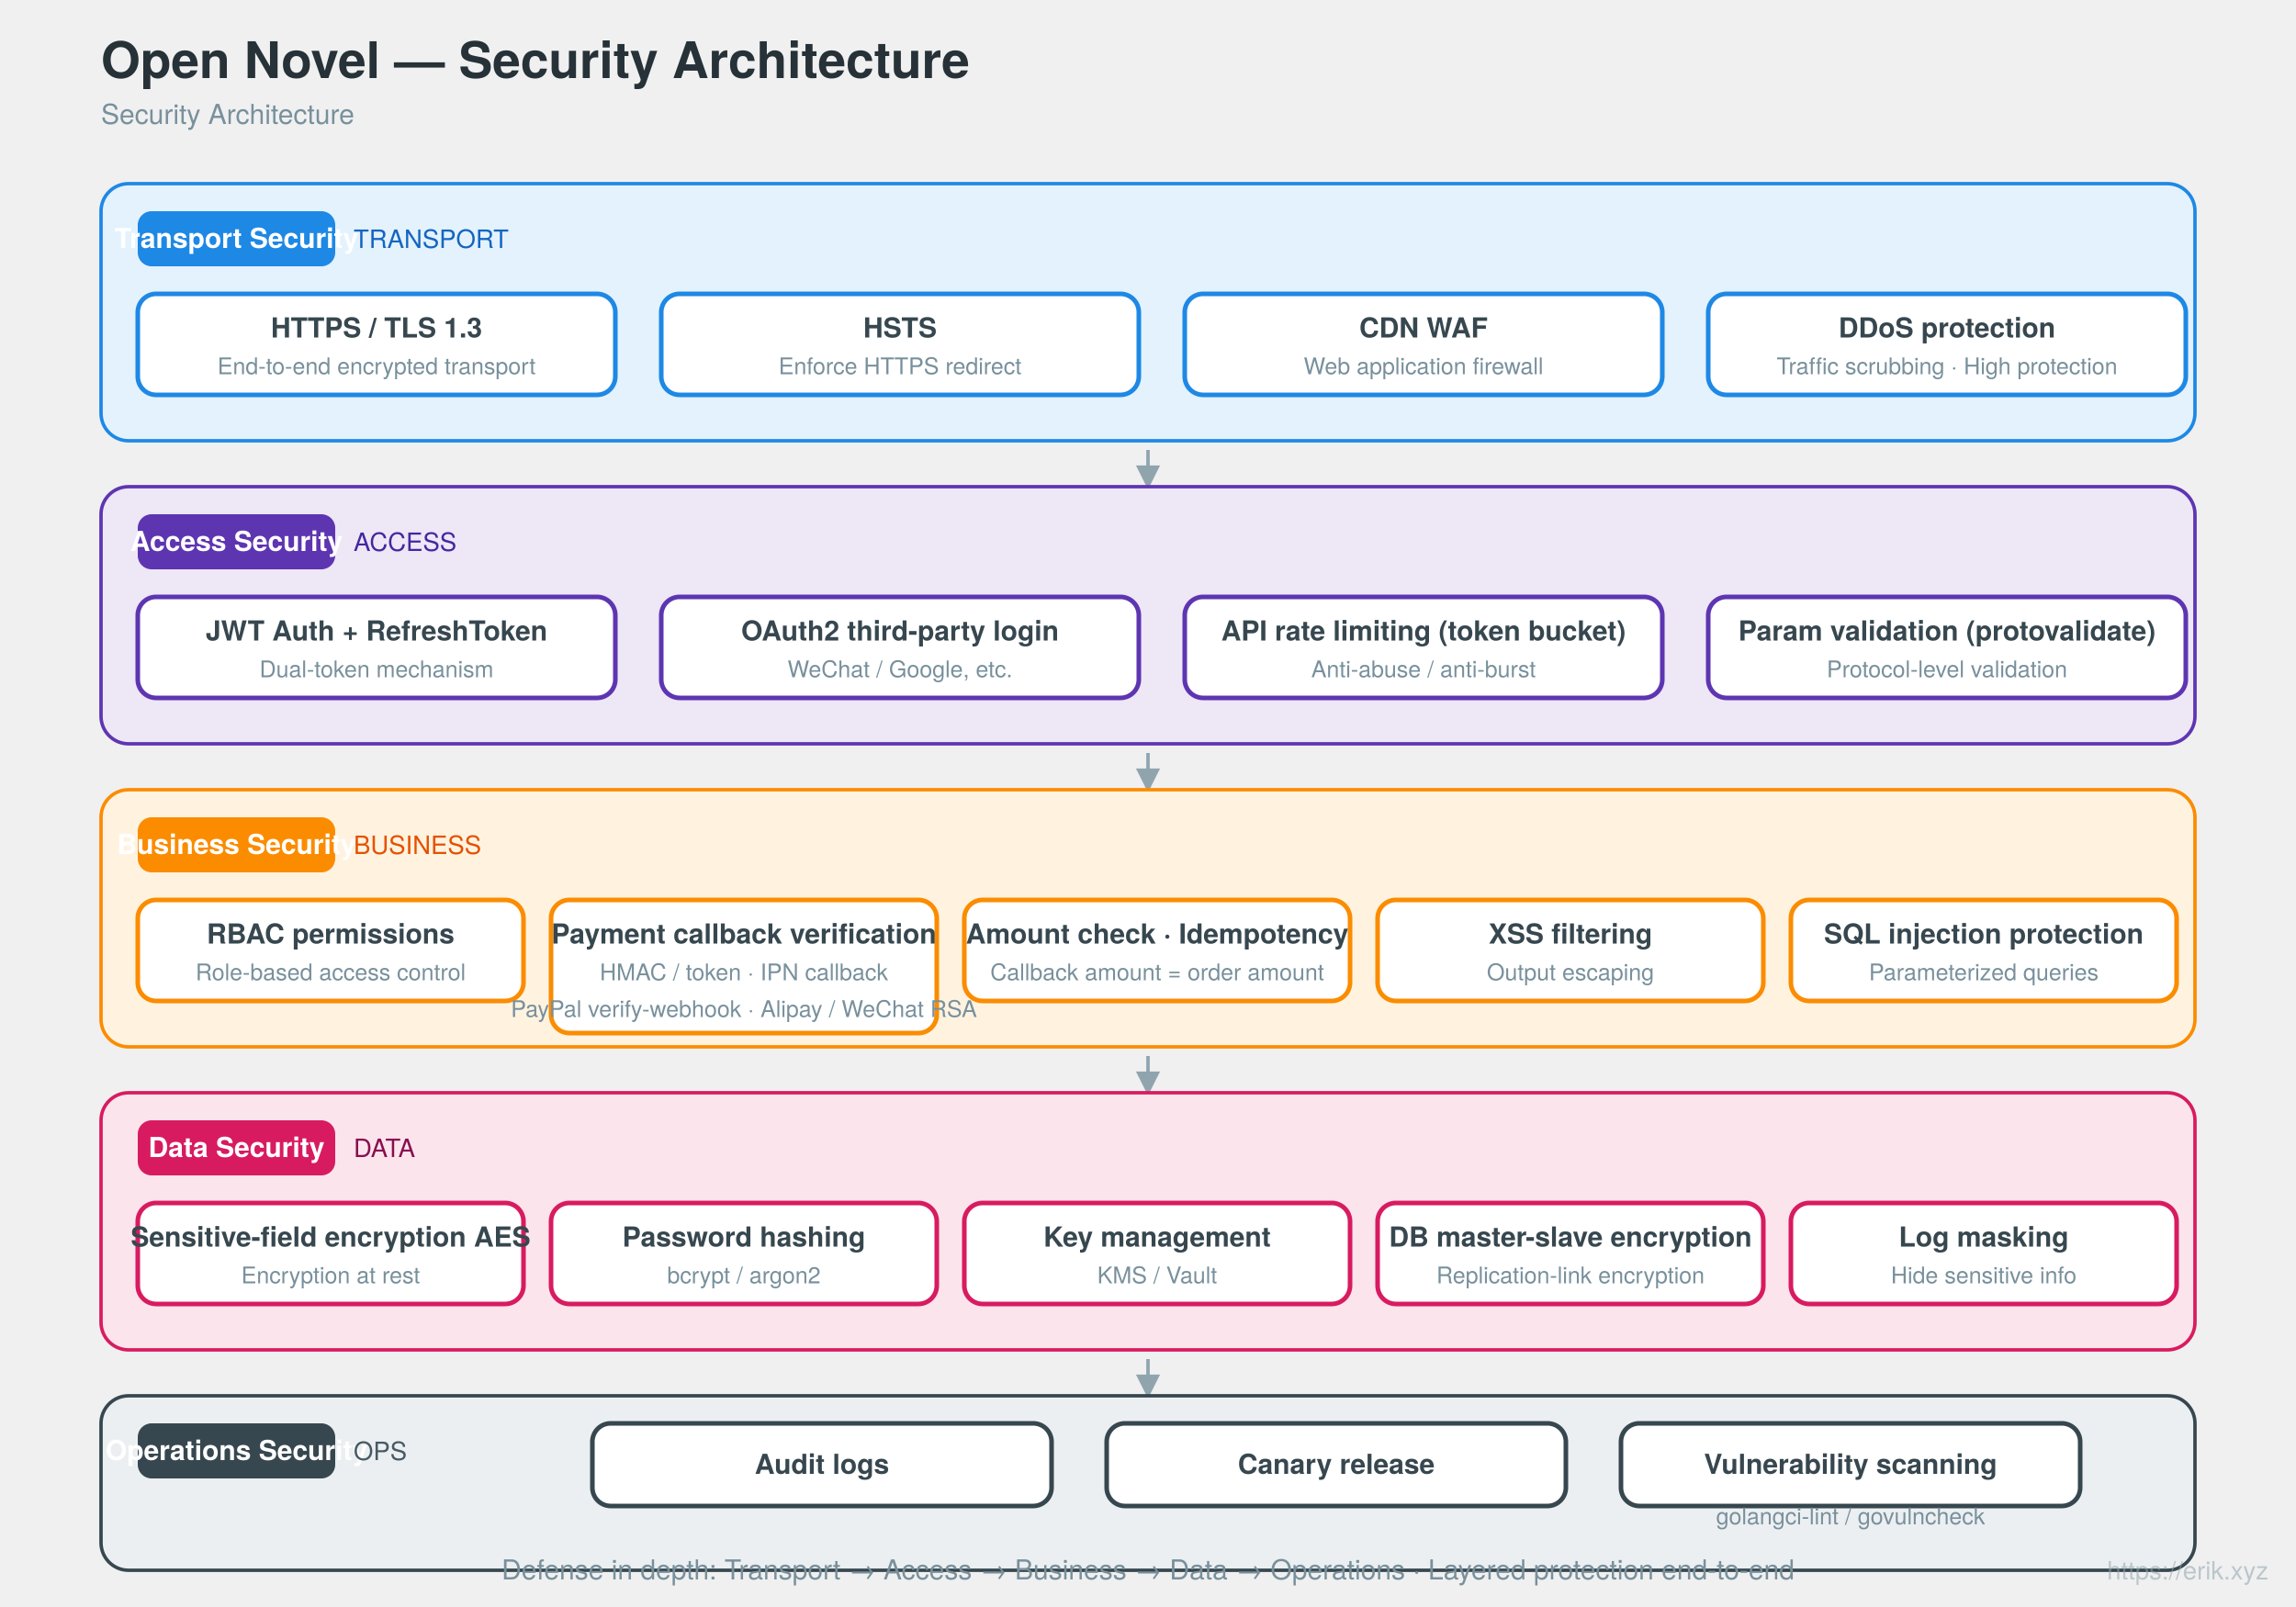
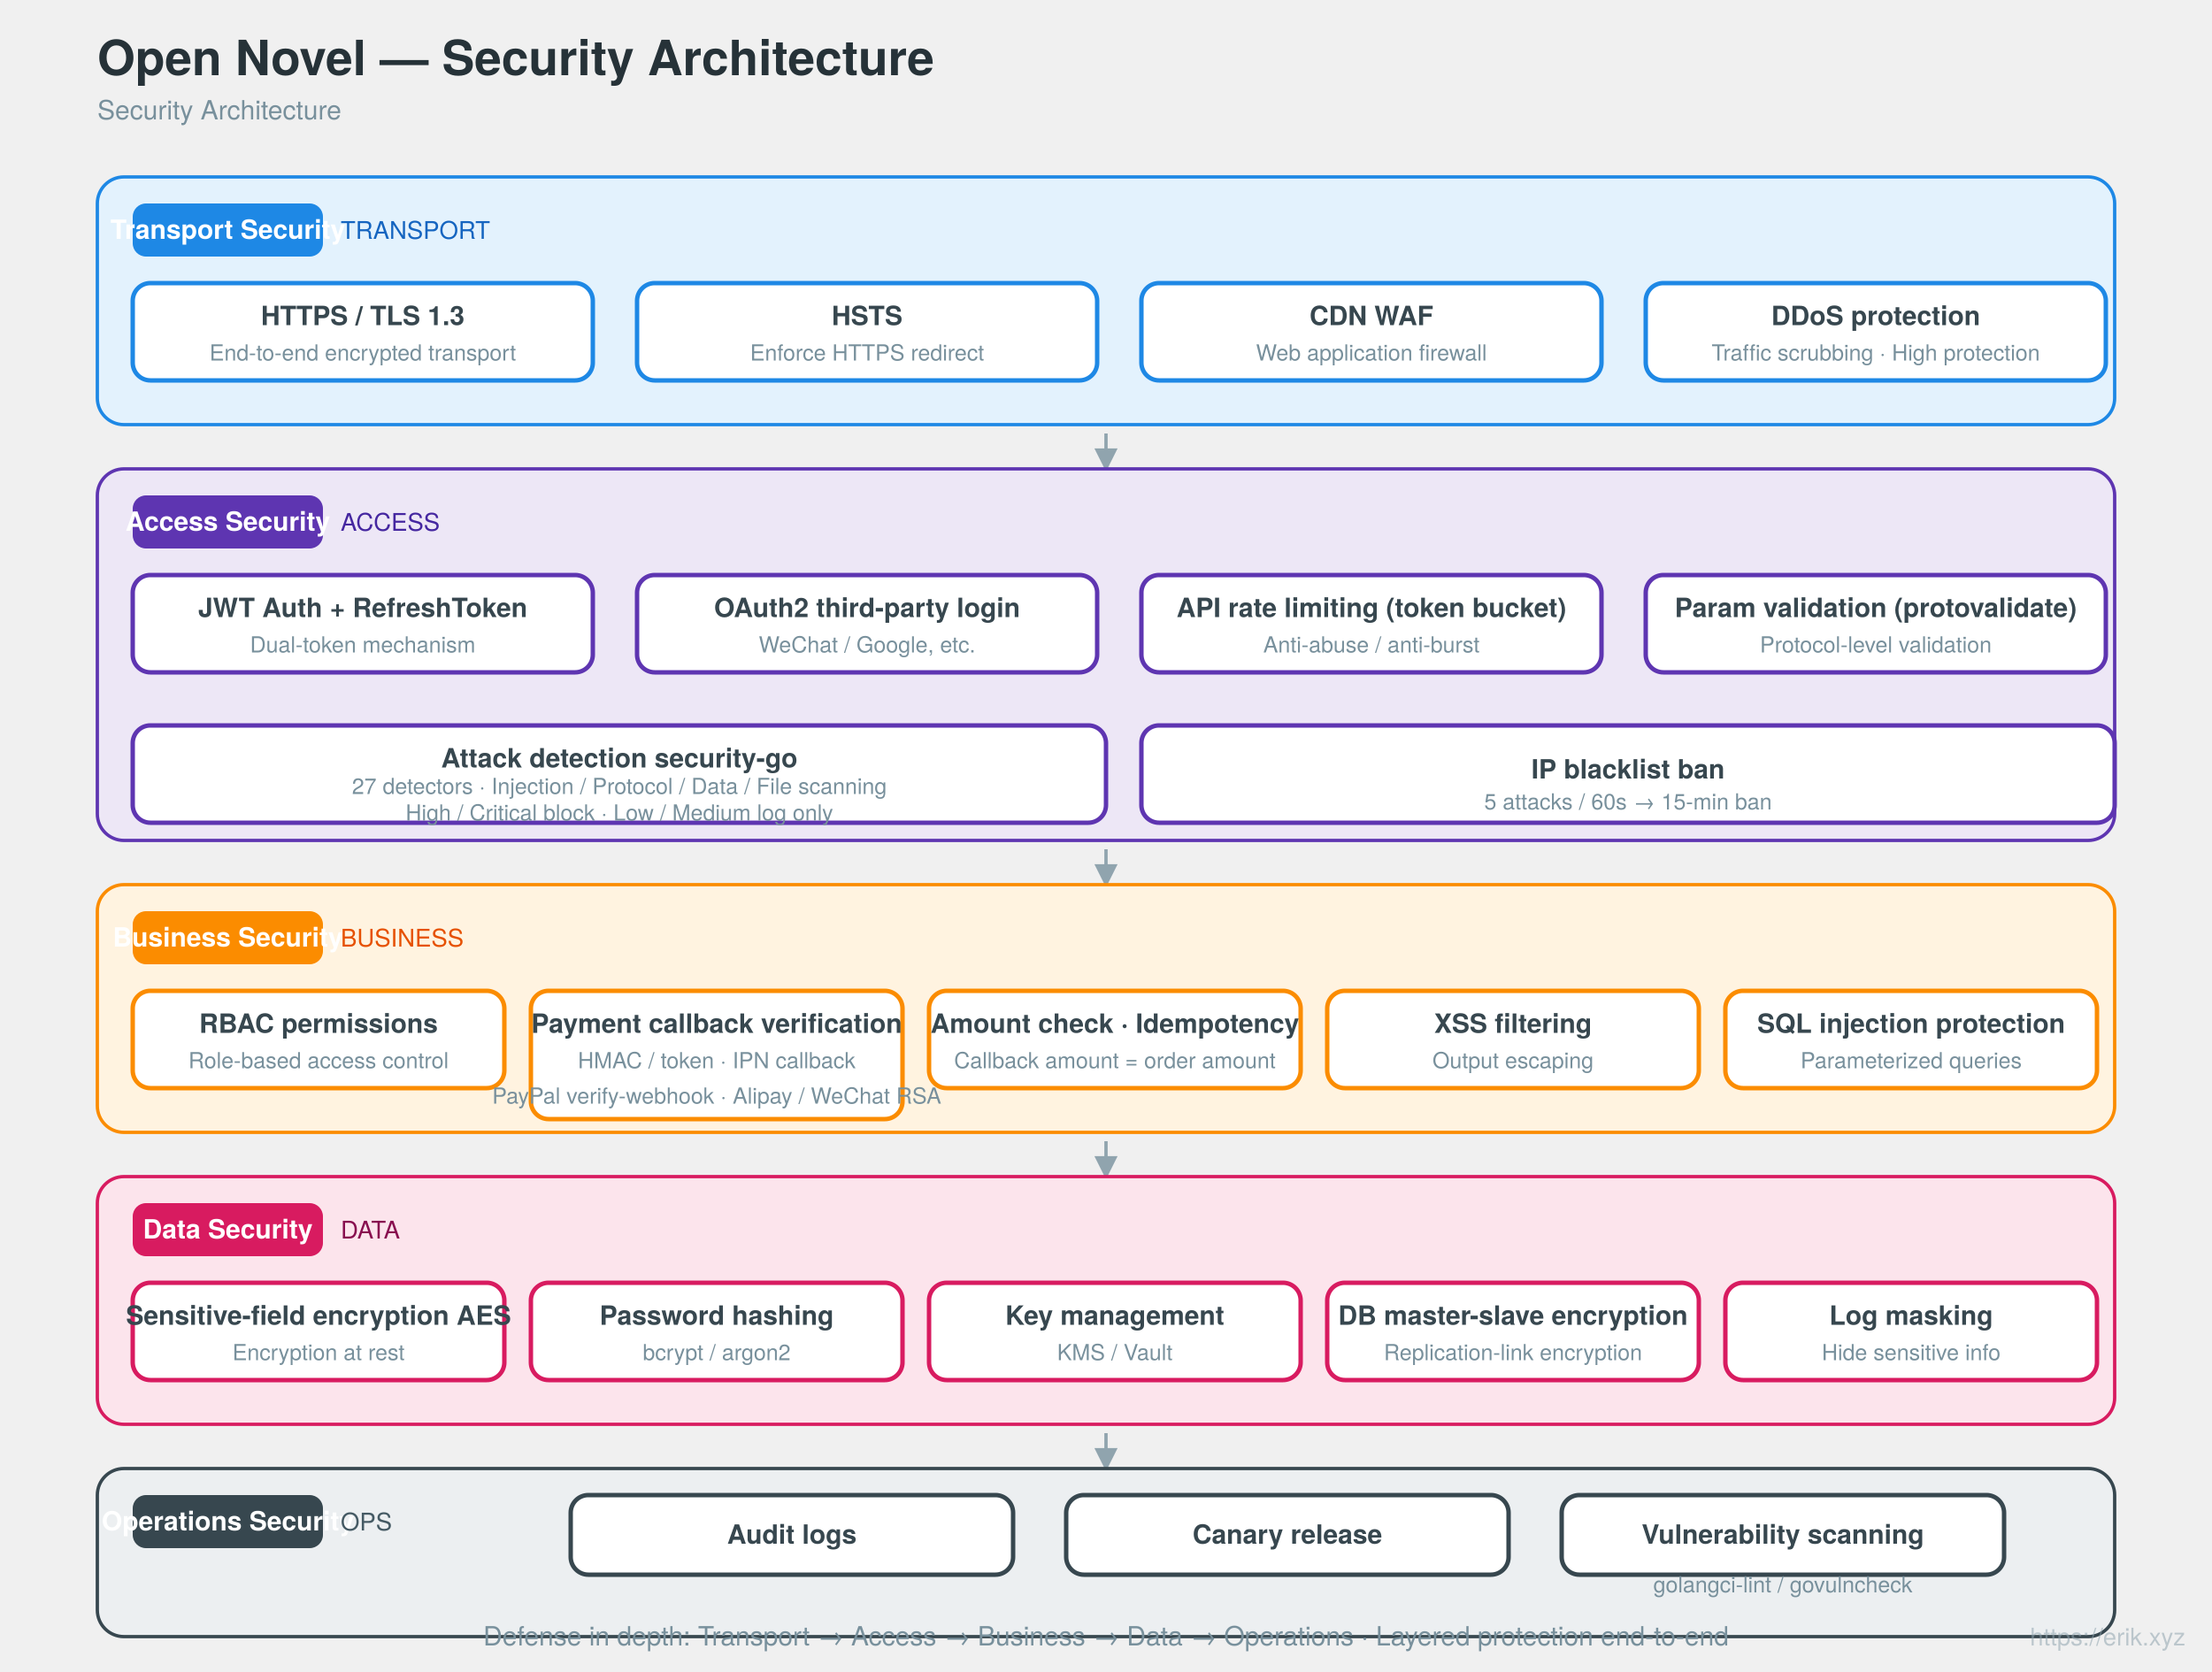
- <svg xmlns="http://www.w3.org/2000/svg" width="1000" height="700" viewBox="0 0 1000 700" font-family="'PingFang SC','Microsoft YaHei','Helvetica Neue',sans-serif">
+ <svg xmlns="http://www.w3.org/2000/svg" width="1000" height="756" viewBox="0 0 1000 756" font-family="'PingFang SC','Microsoft YaHei','Helvetica Neue',sans-serif">
  <defs>
    <marker id="arrow" viewBox="0 0 10 10" refX="5" refY="5" markerWidth="7" markerHeight="7" orient="auto-start-reverse">
      <path d="M 0 0 L 10 5 L 0 10 z" fill="#90a4ae" />
    </marker>
  </defs>
  <text x="44" y="34" font-size="22" font-weight="700" fill="#263238">Open Novel — Security Architecture</text>
  <text x="44" y="54" font-size="12" fill="#78909c">Security Architecture</text>
  <g>
    <rect x="44" y="80" width="912" height="112" rx="12" fill="#e3f2fd" stroke="#1e88e5" stroke-width="1.5" />
    <rect x="60" y="92" width="86" height="24" rx="6" fill="#1e88e5" />
    <text x="103" y="108" font-size="12" font-weight="600" fill="#ffffff" text-anchor="middle">Transport Security</text>
    <text x="154" y="108" font-size="11" fill="#1565c0">TRANSPORT</text>
    <g>
      <rect x="60" y="128" width="208" height="44" rx="8" fill="#ffffff" stroke="#1e88e5" stroke-width="2" />
      <text x="164" y="147" font-size="12" font-weight="600" fill="#37474f" text-anchor="middle">HTTPS / TLS 1.3</text>
      <text x="164" y="163" font-size="10" fill="#78909c" text-anchor="middle">End-to-end encrypted transport</text>
    </g>
    <g>
      <rect x="288" y="128" width="208" height="44" rx="8" fill="#ffffff" stroke="#1e88e5" stroke-width="2" />
      <text x="392" y="147" font-size="12" font-weight="600" fill="#37474f" text-anchor="middle">HSTS</text>
      <text x="392" y="163" font-size="10" fill="#78909c" text-anchor="middle">Enforce HTTPS redirect</text>
    </g>
    <g>
      <rect x="516" y="128" width="208" height="44" rx="8" fill="#ffffff" stroke="#1e88e5" stroke-width="2" />
      <text x="620" y="147" font-size="12" font-weight="600" fill="#37474f" text-anchor="middle">CDN WAF</text>
      <text x="620" y="163" font-size="10" fill="#78909c" text-anchor="middle">Web application firewall</text>
    </g>
    <g>
      <rect x="744" y="128" width="208" height="44" rx="8" fill="#ffffff" stroke="#1e88e5" stroke-width="2" />
      <text x="848" y="147" font-size="12" font-weight="600" fill="#37474f" text-anchor="middle">DDoS protection</text>
      <text x="848" y="163" font-size="10" fill="#78909c" text-anchor="middle">Traffic scrubbing · High protection</text>
    </g>
  </g>
  <line x1="500" y1="196" x2="500" y2="208" stroke="#90a4ae" stroke-width="1.5" marker-end="url(#arrow)" />
  <g>
-     <rect x="44" y="212" width="912" height="112" rx="12" fill="#ede7f6" stroke="#5e35b1" stroke-width="1.5" />
+     <rect x="44" y="212" width="912" height="168" rx="12" fill="#ede7f6" stroke="#5e35b1" stroke-width="1.5" />
    <rect x="60" y="224" width="86" height="24" rx="6" fill="#5e35b1" />
    <text x="103" y="240" font-size="12" font-weight="600" fill="#ffffff" text-anchor="middle">Access Security</text>
    <text x="154" y="240" font-size="11" fill="#4527a0">ACCESS</text>
    <g>
      <rect x="60" y="260" width="208" height="44" rx="8" fill="#ffffff" stroke="#5e35b1" stroke-width="2" />
      <text x="164" y="279" font-size="12" font-weight="600" fill="#37474f" text-anchor="middle">JWT Auth + RefreshToken</text>
      <text x="164" y="295" font-size="10" fill="#78909c" text-anchor="middle">Dual-token mechanism</text>
    </g>
    <g>
      <rect x="288" y="260" width="208" height="44" rx="8" fill="#ffffff" stroke="#5e35b1" stroke-width="2" />
      <text x="392" y="279" font-size="12" font-weight="600" fill="#37474f" text-anchor="middle">OAuth2 third-party login</text>
      <text x="392" y="295" font-size="10" fill="#78909c" text-anchor="middle">WeChat / Google, etc.</text>
    </g>
    <g>
      <rect x="516" y="260" width="208" height="44" rx="8" fill="#ffffff" stroke="#5e35b1" stroke-width="2" />
      <text x="620" y="279" font-size="12" font-weight="600" fill="#37474f" text-anchor="middle">API rate limiting (token bucket)</text>
      <text x="620" y="295" font-size="10" fill="#78909c" text-anchor="middle">Anti-abuse / anti-burst</text>
    </g>
    <g>
      <rect x="744" y="260" width="208" height="44" rx="8" fill="#ffffff" stroke="#5e35b1" stroke-width="2" />
      <text x="848" y="279" font-size="12" font-weight="600" fill="#37474f" text-anchor="middle">Param validation (protovalidate)</text>
      <text x="848" y="295" font-size="10" fill="#78909c" text-anchor="middle">Protocol-level validation</text>
    </g>
-   </g>
-   <line x1="500" y1="328" x2="500" y2="340" stroke="#90a4ae" stroke-width="1.5" marker-end="url(#arrow)" />
-   <g>
-     <rect x="44" y="344" width="912" height="112" rx="12" fill="#fff3e0" stroke="#fb8c00" stroke-width="1.5" />
-     <rect x="60" y="356" width="86" height="24" rx="6" fill="#fb8c00" />
-     <text x="103" y="372" font-size="12" font-weight="600" fill="#ffffff" text-anchor="middle">Business Security</text>
-     <text x="154" y="372" font-size="11" fill="#e65100">BUSINESS</text>
    <g>
-       <rect x="60" y="392" width="168" height="44" rx="8" fill="#ffffff" stroke="#fb8c00" stroke-width="2" />
-       <text x="144" y="411" font-size="12" font-weight="600" fill="#37474f" text-anchor="middle">RBAC permissions</text>
-       <text x="144" y="427" font-size="10" fill="#78909c" text-anchor="middle">Role-based access control</text>
+       <rect x="60" y="328" width="440" height="44" rx="8" fill="#ffffff" stroke="#5e35b1" stroke-width="2" />
+       <text x="280" y="347" font-size="12" font-weight="600" fill="#37474f" text-anchor="middle">Attack detection security-go</text>
+       <text x="280" y="359" font-size="10" fill="#78909c" text-anchor="middle">27 detectors · Injection / Protocol / Data / File scanning</text>
+       <text x="280" y="371" font-size="10" fill="#78909c" text-anchor="middle">High / Critical block · Low / Medium log only</text>
    </g>
    <g>
-       <rect x="240" y="392" width="168" height="58" rx="8" fill="#ffffff" stroke="#fb8c00" stroke-width="2" />
-       <text x="324" y="411" font-size="12" font-weight="600" fill="#37474f" text-anchor="middle">Payment callback verification</text>
-       <text x="324" y="427" font-size="10" fill="#78909c" text-anchor="middle">HMAC / token · IPN callback</text>
-       <text x="324" y="443" font-size="10" fill="#78909c" text-anchor="middle">PayPal verify-webhook · Alipay / WeChat RSA</text>
+       <rect x="516" y="328" width="440" height="44" rx="8" fill="#ffffff" stroke="#5e35b1" stroke-width="2" />
+       <text x="736" y="352" font-size="12" font-weight="600" fill="#37474f" text-anchor="middle">IP blacklist ban</text>
+       <text x="736" y="366" font-size="10" fill="#78909c" text-anchor="middle">5 attacks / 60s → 15-min ban</text>
+     </g>
+   </g>
+   <line x1="500" y1="384" x2="500" y2="396" stroke="#90a4ae" stroke-width="1.5" marker-end="url(#arrow)" />
+   <g>
+     <rect x="44" y="400" width="912" height="112" rx="12" fill="#fff3e0" stroke="#fb8c00" stroke-width="1.5" />
+     <rect x="60" y="412" width="86" height="24" rx="6" fill="#fb8c00" />
+     <text x="103" y="428" font-size="12" font-weight="600" fill="#ffffff" text-anchor="middle">Business Security</text>
+     <text x="154" y="428" font-size="11" fill="#e65100">BUSINESS</text>
+     <g>
+       <rect x="60" y="448" width="168" height="44" rx="8" fill="#ffffff" stroke="#fb8c00" stroke-width="2" />
+       <text x="144" y="467" font-size="12" font-weight="600" fill="#37474f" text-anchor="middle">RBAC permissions</text>
+       <text x="144" y="483" font-size="10" fill="#78909c" text-anchor="middle">Role-based access control</text>
    </g>
    <g>
-       <rect x="420" y="392" width="168" height="44" rx="8" fill="#ffffff" stroke="#fb8c00" stroke-width="2" />
-       <text x="504" y="411" font-size="12" font-weight="600" fill="#37474f" text-anchor="middle">Amount check · Idempotency</text>
-       <text x="504" y="427" font-size="10" fill="#78909c" text-anchor="middle">Callback amount = order amount</text>
+       <rect x="240" y="448" width="168" height="58" rx="8" fill="#ffffff" stroke="#fb8c00" stroke-width="2" />
+       <text x="324" y="467" font-size="12" font-weight="600" fill="#37474f" text-anchor="middle">Payment callback verification</text>
+       <text x="324" y="483" font-size="10" fill="#78909c" text-anchor="middle">HMAC / token · IPN callback</text>
+       <text x="324" y="499" font-size="10" fill="#78909c" text-anchor="middle">PayPal verify-webhook · Alipay / WeChat RSA</text>
    </g>
    <g>
-       <rect x="600" y="392" width="168" height="44" rx="8" fill="#ffffff" stroke="#fb8c00" stroke-width="2" />
-       <text x="684" y="411" font-size="12" font-weight="600" fill="#37474f" text-anchor="middle">XSS filtering</text>
-       <text x="684" y="427" font-size="10" fill="#78909c" text-anchor="middle">Output escaping</text>
+       <rect x="420" y="448" width="168" height="44" rx="8" fill="#ffffff" stroke="#fb8c00" stroke-width="2" />
+       <text x="504" y="467" font-size="12" font-weight="600" fill="#37474f" text-anchor="middle">Amount check · Idempotency</text>
+       <text x="504" y="483" font-size="10" fill="#78909c" text-anchor="middle">Callback amount = order amount</text>
    </g>
    <g>
-       <rect x="780" y="392" width="168" height="44" rx="8" fill="#ffffff" stroke="#fb8c00" stroke-width="2" />
-       <text x="864" y="411" font-size="12" font-weight="600" fill="#37474f" text-anchor="middle">SQL injection protection</text>
-       <text x="864" y="427" font-size="10" fill="#78909c" text-anchor="middle">Parameterized queries</text>
+       <rect x="600" y="448" width="168" height="44" rx="8" fill="#ffffff" stroke="#fb8c00" stroke-width="2" />
+       <text x="684" y="467" font-size="12" font-weight="600" fill="#37474f" text-anchor="middle">XSS filtering</text>
+       <text x="684" y="483" font-size="10" fill="#78909c" text-anchor="middle">Output escaping</text>
+     </g>
+     <g>
+       <rect x="780" y="448" width="168" height="44" rx="8" fill="#ffffff" stroke="#fb8c00" stroke-width="2" />
+       <text x="864" y="467" font-size="12" font-weight="600" fill="#37474f" text-anchor="middle">SQL injection protection</text>
+       <text x="864" y="483" font-size="10" fill="#78909c" text-anchor="middle">Parameterized queries</text>
    </g>
  </g>
-   <line x1="500" y1="460" x2="500" y2="472" stroke="#90a4ae" stroke-width="1.5" marker-end="url(#arrow)" />
+   <line x1="500" y1="516" x2="500" y2="528" stroke="#90a4ae" stroke-width="1.5" marker-end="url(#arrow)" />
  <g>
-     <rect x="44" y="476" width="912" height="112" rx="12" fill="#fce4ec" stroke="#d81b60" stroke-width="1.5" />
-     <rect x="60" y="488" width="86" height="24" rx="6" fill="#d81b60" />
-     <text x="103" y="504" font-size="12" font-weight="600" fill="#ffffff" text-anchor="middle">Data Security</text>
-     <text x="154" y="504" font-size="11" fill="#880e4f">DATA</text>
+     <rect x="44" y="532" width="912" height="112" rx="12" fill="#fce4ec" stroke="#d81b60" stroke-width="1.5" />
+     <rect x="60" y="544" width="86" height="24" rx="6" fill="#d81b60" />
+     <text x="103" y="560" font-size="12" font-weight="600" fill="#ffffff" text-anchor="middle">Data Security</text>
+     <text x="154" y="560" font-size="11" fill="#880e4f">DATA</text>
    <g>
-       <rect x="60" y="524" width="168" height="44" rx="8" fill="#ffffff" stroke="#d81b60" stroke-width="2" />
-       <text x="144" y="543" font-size="12" font-weight="600" fill="#37474f" text-anchor="middle">Sensitive-field encryption AES</text>
-       <text x="144" y="559" font-size="10" fill="#78909c" text-anchor="middle">Encryption at rest</text>
+       <rect x="60" y="580" width="168" height="44" rx="8" fill="#ffffff" stroke="#d81b60" stroke-width="2" />
+       <text x="144" y="599" font-size="12" font-weight="600" fill="#37474f" text-anchor="middle">Sensitive-field encryption AES</text>
+       <text x="144" y="615" font-size="10" fill="#78909c" text-anchor="middle">Encryption at rest</text>
    </g>
    <g>
-       <rect x="240" y="524" width="168" height="44" rx="8" fill="#ffffff" stroke="#d81b60" stroke-width="2" />
-       <text x="324" y="543" font-size="12" font-weight="600" fill="#37474f" text-anchor="middle">Password hashing</text>
-       <text x="324" y="559" font-size="10" fill="#78909c" text-anchor="middle">bcrypt / argon2</text>
+       <rect x="240" y="580" width="168" height="44" rx="8" fill="#ffffff" stroke="#d81b60" stroke-width="2" />
+       <text x="324" y="599" font-size="12" font-weight="600" fill="#37474f" text-anchor="middle">Password hashing</text>
+       <text x="324" y="615" font-size="10" fill="#78909c" text-anchor="middle">bcrypt / argon2</text>
    </g>
    <g>
-       <rect x="420" y="524" width="168" height="44" rx="8" fill="#ffffff" stroke="#d81b60" stroke-width="2" />
-       <text x="504" y="543" font-size="12" font-weight="600" fill="#37474f" text-anchor="middle">Key management</text>
-       <text x="504" y="559" font-size="10" fill="#78909c" text-anchor="middle">KMS / Vault</text>
+       <rect x="420" y="580" width="168" height="44" rx="8" fill="#ffffff" stroke="#d81b60" stroke-width="2" />
+       <text x="504" y="599" font-size="12" font-weight="600" fill="#37474f" text-anchor="middle">Key management</text>
+       <text x="504" y="615" font-size="10" fill="#78909c" text-anchor="middle">KMS / Vault</text>
    </g>
    <g>
-       <rect x="600" y="524" width="168" height="44" rx="8" fill="#ffffff" stroke="#d81b60" stroke-width="2" />
-       <text x="684" y="543" font-size="12" font-weight="600" fill="#37474f" text-anchor="middle">DB master-slave encryption</text>
-       <text x="684" y="559" font-size="10" fill="#78909c" text-anchor="middle">Replication-link encryption</text>
+       <rect x="600" y="580" width="168" height="44" rx="8" fill="#ffffff" stroke="#d81b60" stroke-width="2" />
+       <text x="684" y="599" font-size="12" font-weight="600" fill="#37474f" text-anchor="middle">DB master-slave encryption</text>
+       <text x="684" y="615" font-size="10" fill="#78909c" text-anchor="middle">Replication-link encryption</text>
    </g>
    <g>
-       <rect x="780" y="524" width="168" height="44" rx="8" fill="#ffffff" stroke="#d81b60" stroke-width="2" />
-       <text x="864" y="543" font-size="12" font-weight="600" fill="#37474f" text-anchor="middle">Log masking</text>
-       <text x="864" y="559" font-size="10" fill="#78909c" text-anchor="middle">Hide sensitive info</text>
+       <rect x="780" y="580" width="168" height="44" rx="8" fill="#ffffff" stroke="#d81b60" stroke-width="2" />
+       <text x="864" y="599" font-size="12" font-weight="600" fill="#37474f" text-anchor="middle">Log masking</text>
+       <text x="864" y="615" font-size="10" fill="#78909c" text-anchor="middle">Hide sensitive info</text>
    </g>
  </g>
-   <line x1="500" y1="592" x2="500" y2="604" stroke="#90a4ae" stroke-width="1.5" marker-end="url(#arrow)" />
+   <line x1="500" y1="648" x2="500" y2="660" stroke="#90a4ae" stroke-width="1.5" marker-end="url(#arrow)" />
  <g>
-     <rect x="44" y="608" width="912" height="76" rx="12" fill="#eceff1" stroke="#37474f" stroke-width="1.5" />
-     <rect x="60" y="620" width="86" height="24" rx="6" fill="#37474f" />
-     <text x="103" y="636" font-size="12" font-weight="600" fill="#ffffff" text-anchor="middle">Operations Security</text>
-     <text x="154" y="636" font-size="11" fill="#455a64">OPS</text>
+     <rect x="44" y="664" width="912" height="76" rx="12" fill="#eceff1" stroke="#37474f" stroke-width="1.5" />
+     <rect x="60" y="676" width="86" height="24" rx="6" fill="#37474f" />
+     <text x="103" y="692" font-size="12" font-weight="600" fill="#ffffff" text-anchor="middle">Operations Security</text>
+     <text x="154" y="692" font-size="11" fill="#455a64">OPS</text>
    <g>
-       <rect x="258" y="620" width="200" height="36" rx="8" fill="#ffffff" stroke="#37474f" stroke-width="2" />
-       <text x="358" y="642" font-size="12" font-weight="600" fill="#37474f" text-anchor="middle">Audit logs</text>
+       <rect x="258" y="676" width="200" height="36" rx="8" fill="#ffffff" stroke="#37474f" stroke-width="2" />
+       <text x="358" y="698" font-size="12" font-weight="600" fill="#37474f" text-anchor="middle">Audit logs</text>
    </g>
    <g>
-       <rect x="482" y="620" width="200" height="36" rx="8" fill="#ffffff" stroke="#37474f" stroke-width="2" />
-       <text x="582" y="642" font-size="12" font-weight="600" fill="#37474f" text-anchor="middle">Canary release</text>
+       <rect x="482" y="676" width="200" height="36" rx="8" fill="#ffffff" stroke="#37474f" stroke-width="2" />
+       <text x="582" y="698" font-size="12" font-weight="600" fill="#37474f" text-anchor="middle">Canary release</text>
    </g>
    <g>
-       <rect x="706" y="620" width="200" height="36" rx="8" fill="#ffffff" stroke="#37474f" stroke-width="2" />
-       <text x="806" y="642" font-size="12" font-weight="600" fill="#37474f" text-anchor="middle">Vulnerability scanning</text>
+       <rect x="706" y="676" width="200" height="36" rx="8" fill="#ffffff" stroke="#37474f" stroke-width="2" />
+       <text x="806" y="698" font-size="12" font-weight="600" fill="#37474f" text-anchor="middle">Vulnerability scanning</text>
    </g>
-     <text x="806" y="664" font-size="10" fill="#78909c" text-anchor="middle">golangci-lint / govulncheck</text>
+     <text x="806" y="720" font-size="10" fill="#78909c" text-anchor="middle">golangci-lint / govulncheck</text>
  </g>
-   <text x="500" y="688" font-size="12" fill="#78909c" text-anchor="middle">Defense in depth: Transport → Access → Business → Data → Operations · Layered protection end-to-end</text>
-   <text x="988" y="688" font-size="11" fill="#90a4ae" opacity="0.55" text-anchor="end">https://erik.xyz</text>
+   <text x="500" y="744" font-size="12" fill="#78909c" text-anchor="middle">Defense in depth: Transport → Access → Business → Data → Operations · Layered protection end-to-end</text>
+   <text x="988" y="744" font-size="11" fill="#90a4ae" opacity="0.55" text-anchor="end">https://erik.xyz</text>
</svg>
